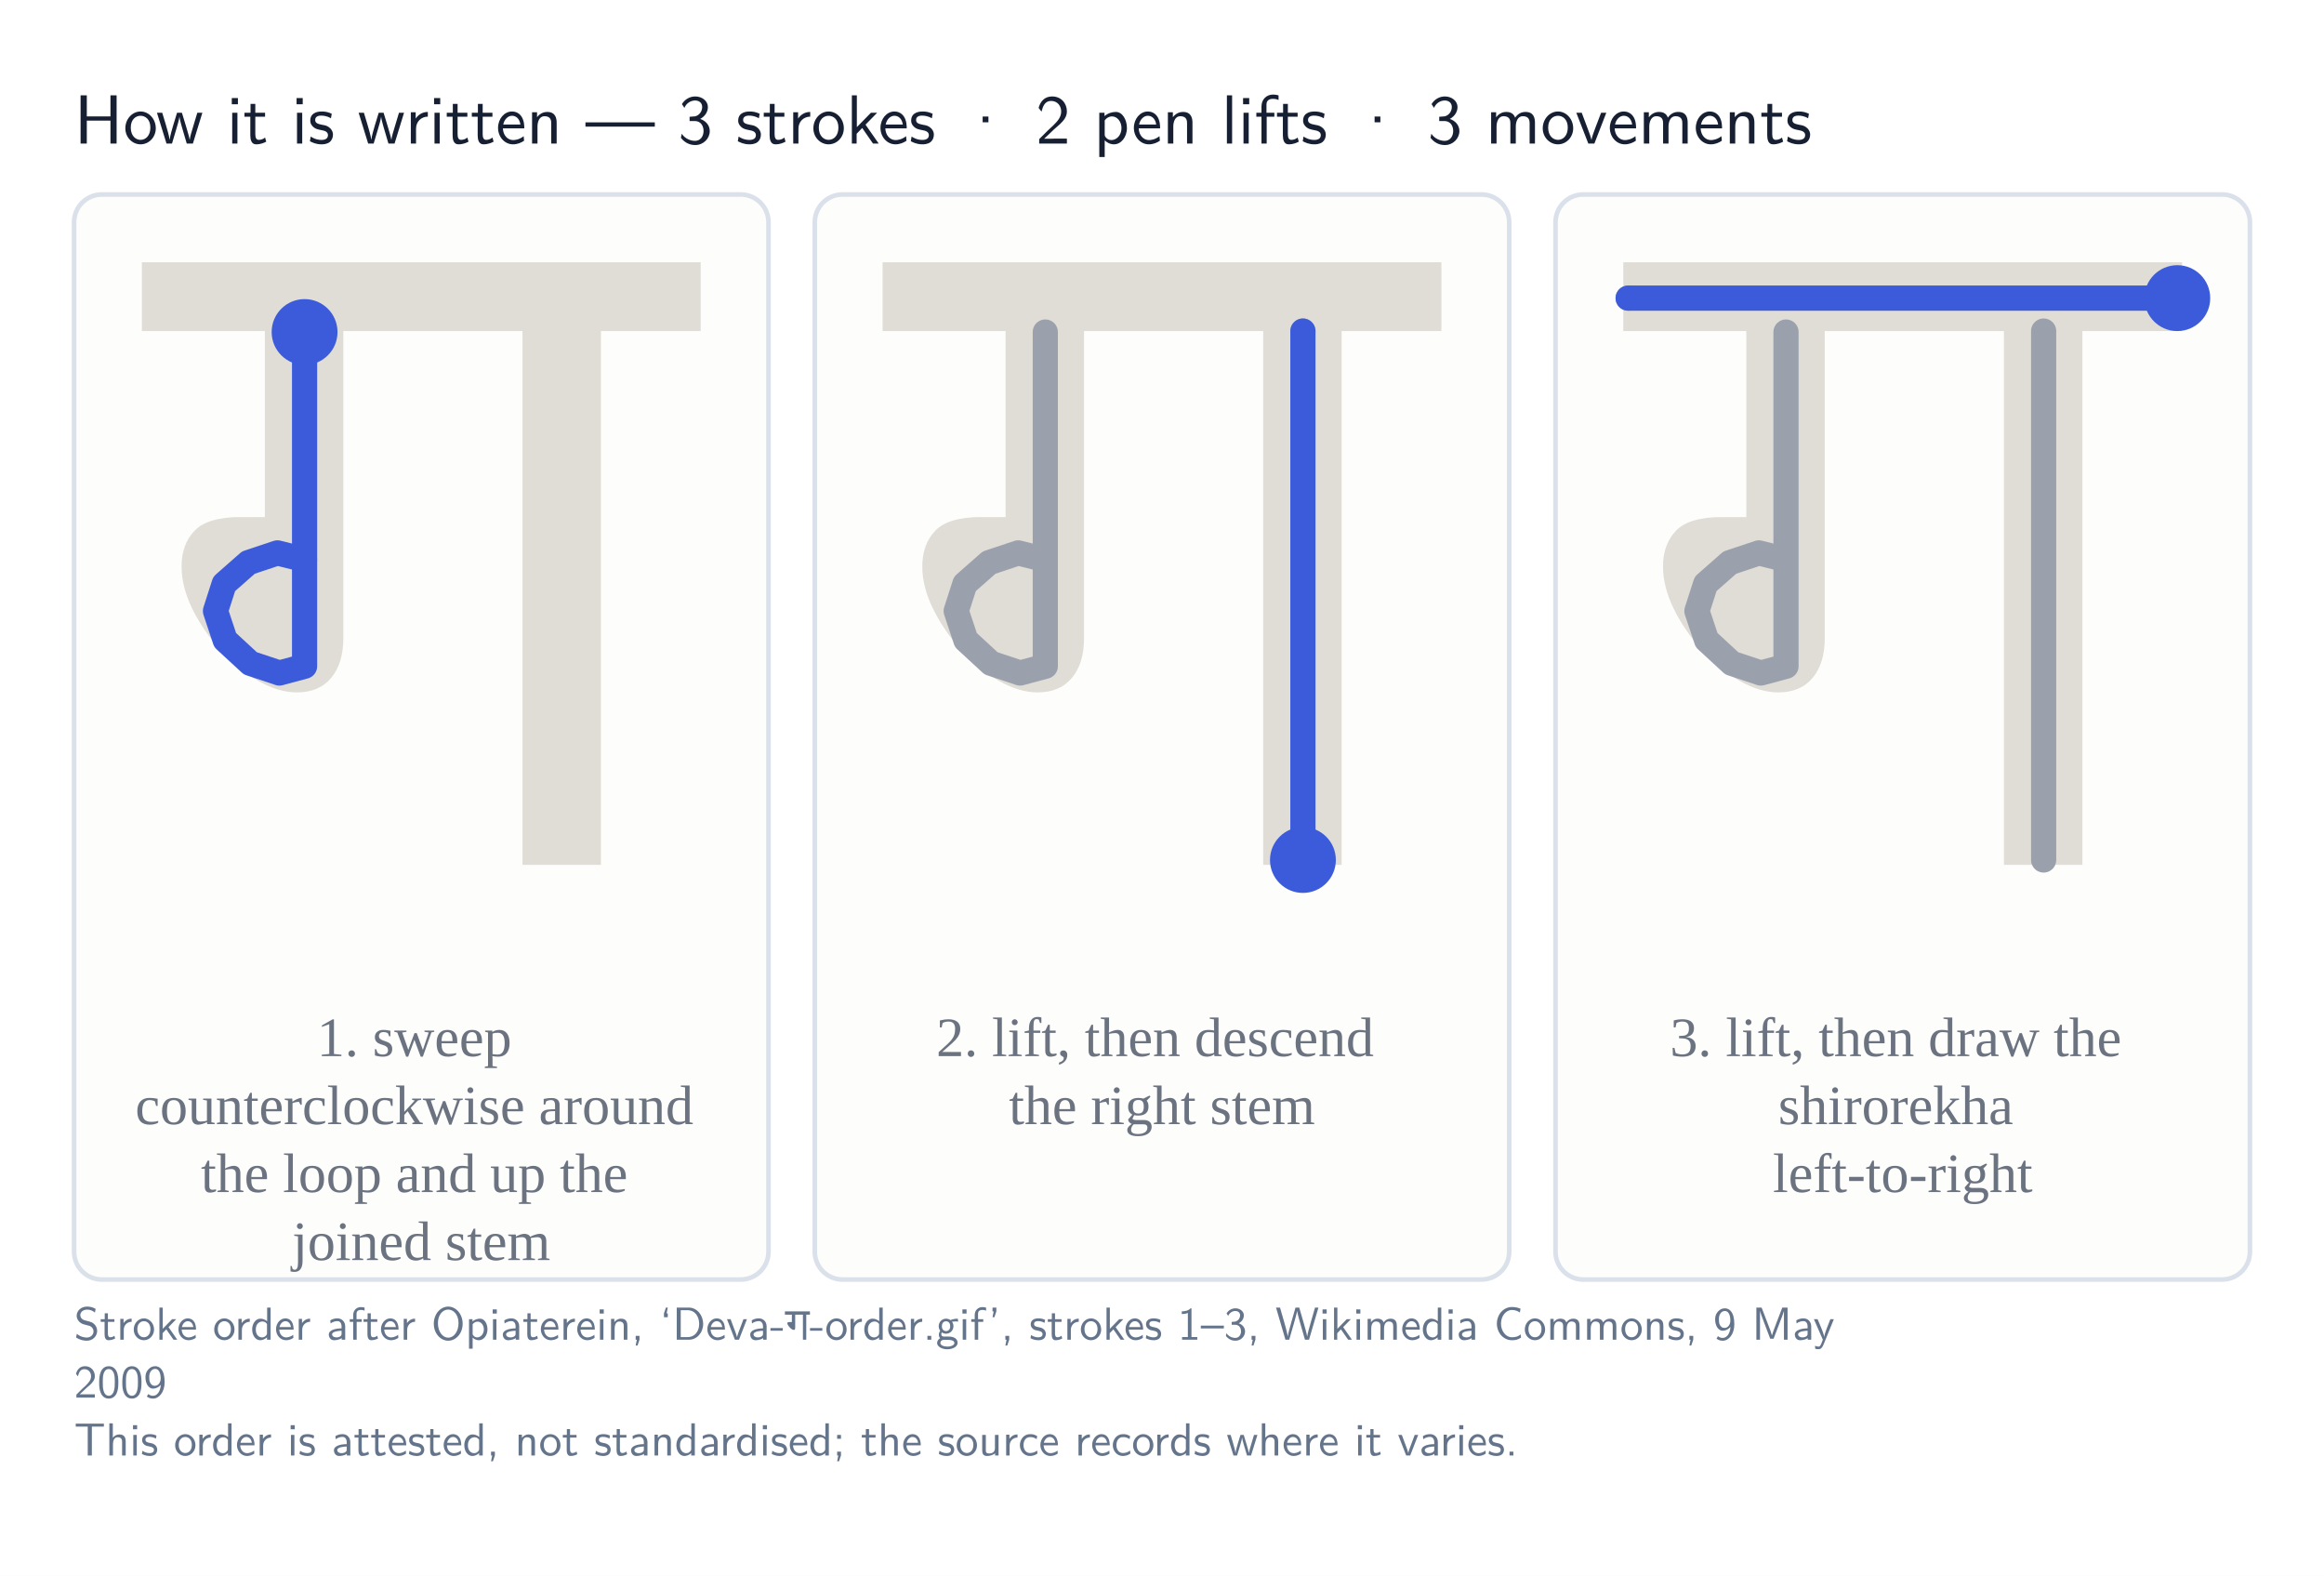
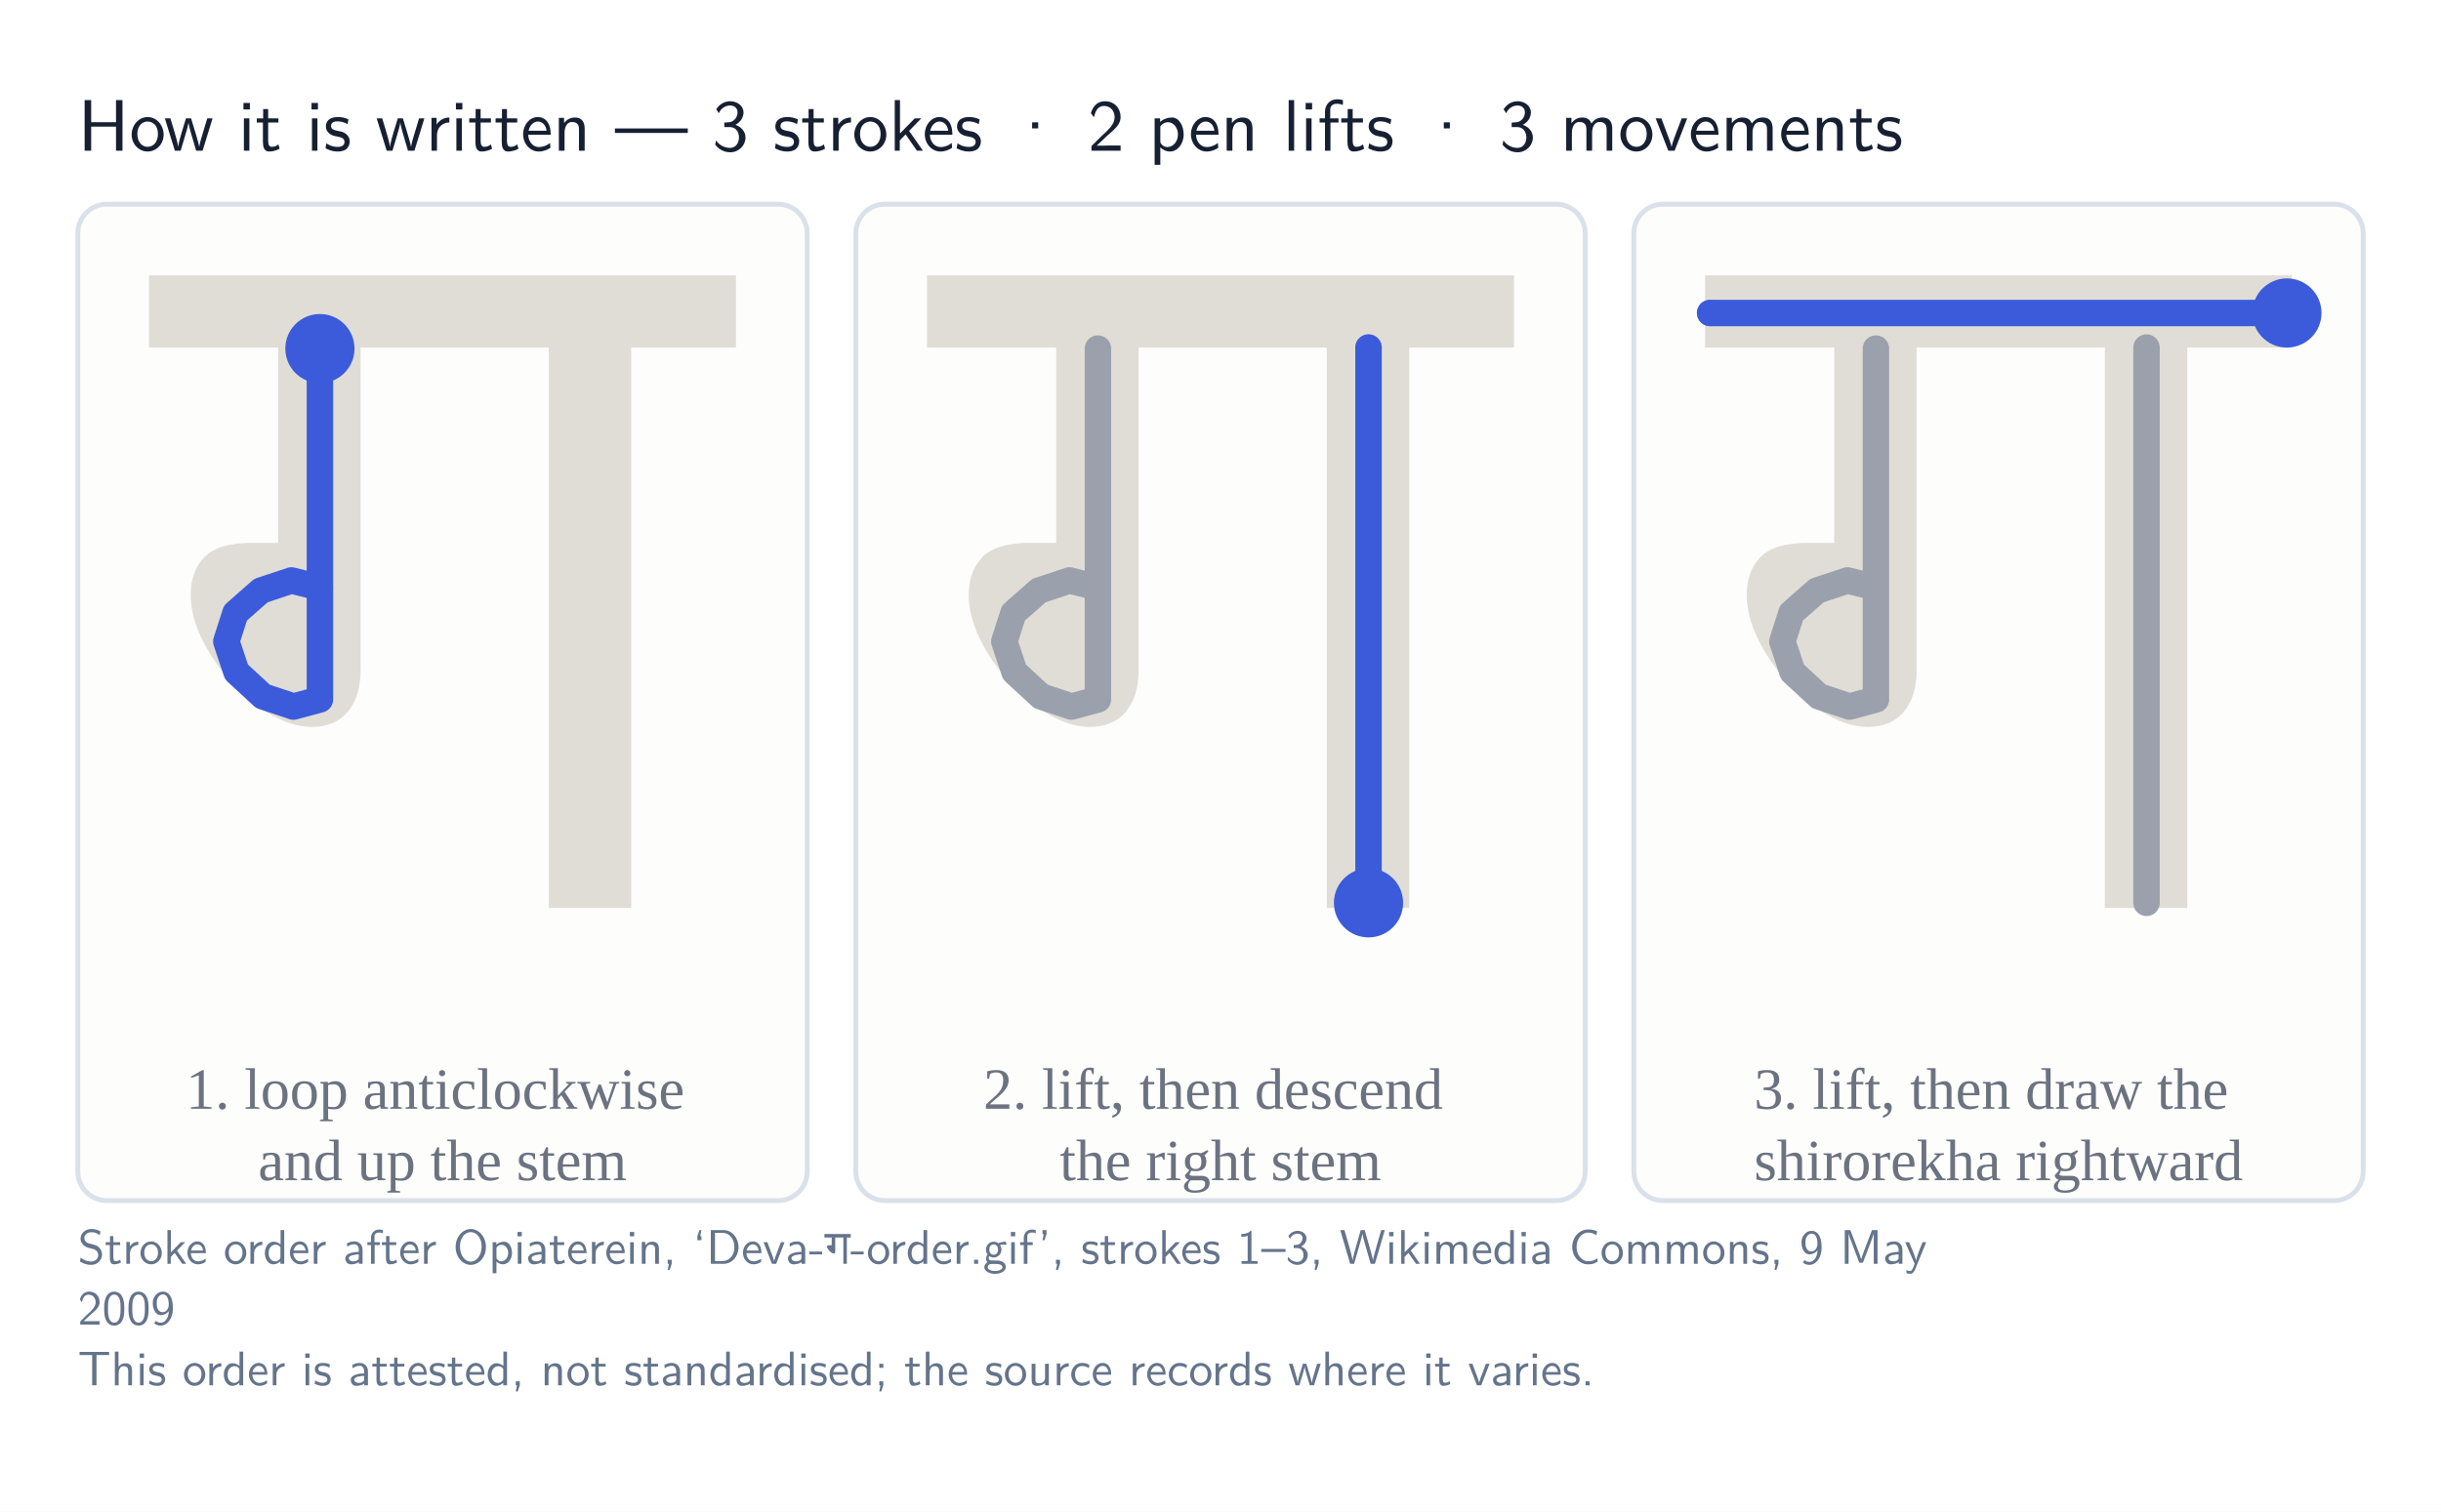
- <svg xmlns="http://www.w3.org/2000/svg" width="502" height="340.33" viewBox="0 0 502 340.33" role="img" aria-label="How to write ग: 3 strokes · 2 pen lifts · 3 movements">
-   <rect x="0" y="0" width="502" height="340.33" fill="#ffffff" />
+ <svg xmlns="http://www.w3.org/2000/svg" width="502" height="310.98" viewBox="0 0 502 310.98" role="img" aria-label="How to write ग: 3 strokes · 2 pen lifts · 3 movements">
+   <rect x="0" y="0" width="502" height="310.98" fill="#ffffff" />
  <text x="16" y="31" font-family="Latin Modern Sans, sans-serif" font-size="15" fill="#172033">How it is written — 3 strokes · 2 pen lifts · 3 movements</text>
-   <rect x="16" y="42" width="150" height="234.33" rx="6" fill="#fdfdfc" stroke="#dbe1ea" stroke-width="1" />
-   <svg x="16" y="42" width="150" height="234.33" viewBox="-70 -692 717 1120.1" preserveAspectRatio="xMidYMid meet" overflow="hidden">
+   <rect x="16" y="42" width="150" height="204.98" rx="6" fill="#fdfdfc" stroke="#dbe1ea" stroke-width="1" />
+   <svg x="16" y="42" width="150" height="204.98" viewBox="-70 -692 717 979.8" preserveAspectRatio="xMidYMid meet" overflow="hidden">
    <g transform="scale(1,-1)">
      <path class="ductus__glyph" d="M208 551L208 234Q208 208 195.5 193Q183 178 160 178Q141 178 120 190Q99 202 81 222Q63 242 52 264.5Q41 287 41 308Q41 331 54.5 345Q68 359 102 359L127 359L127 551L0 551L0 622L577 622L577 551L474 551L474 0L393 0L393 551L208 551Z" fill="#e0ddd6" fill-rule="nonzero" />
      <path class="ductus__done" d="M168 315 L168 315" fill="none" stroke="#9aa1ad" stroke-width="26" stroke-linecap="round" stroke-linejoin="round" />
      <path class="ductus__pen" d="M168 315 L140 322 L110 312 L85 290 L76 262 L86 232 L112 208 L142 198 L168 205 L168 250 L168 320 L168 400 L168 475 L168 550" fill="none" stroke="#3b5bdb" stroke-width="26" stroke-linecap="round" stroke-linejoin="round" />
      <circle class="ductus__tip" cx="168" cy="550" r="34" fill="#3b5bdb" />
    </g>
    <text class="ductus__caption" x="288.5" y="197.5" text-anchor="middle" font-size="57.5" fill="#6b7280">
-       <tspan x="288.5" y="197.5">1. sweep</tspan>
-       <tspan x="288.5" y="267.7">counterclockwise around</tspan>
-       <tspan x="288.5" y="337.8">the loop and up the</tspan>
-       <tspan x="288.5" y="408">joined stem</tspan>
+       <tspan x="288.5" y="197.5">1. loop anticlockwise</tspan>
+       <tspan x="288.5" y="267.7">and up the stem</tspan>
    </text>
  </svg>
-   <rect x="176" y="42" width="150" height="234.33" rx="6" fill="#fdfdfc" stroke="#dbe1ea" stroke-width="1" />
-   <svg x="176" y="42" width="150" height="234.33" viewBox="-70 -692 717 1120.1" preserveAspectRatio="xMidYMid meet" overflow="hidden">
+   <rect x="176" y="42" width="150" height="204.98" rx="6" fill="#fdfdfc" stroke="#dbe1ea" stroke-width="1" />
+   <svg x="176" y="42" width="150" height="204.98" viewBox="-70 -692 717 979.8" preserveAspectRatio="xMidYMid meet" overflow="hidden">
    <g transform="scale(1,-1)">
      <path class="ductus__glyph" d="M208 551L208 234Q208 208 195.5 193Q183 178 160 178Q141 178 120 190Q99 202 81 222Q63 242 52 264.5Q41 287 41 308Q41 331 54.5 345Q68 359 102 359L127 359L127 551L0 551L0 622L577 622L577 551L474 551L474 0L393 0L393 551L208 551Z" fill="#e0ddd6" fill-rule="nonzero" />
      <path class="ductus__done" d="M168 315 L140 322 L110 312 L85 290 L76 262 L86 232 L112 208 L142 198 L168 205 L168 250 L168 320 L168 400 L168 475 L168 550" fill="none" stroke="#9aa1ad" stroke-width="26" stroke-linecap="round" stroke-linejoin="round" />
      <path class="ductus__done" d="M434 551 L434 551" fill="none" stroke="#9aa1ad" stroke-width="26" stroke-linecap="round" stroke-linejoin="round" />
      <path class="ductus__pen" d="M434 551 L434 475 L434 395 L434 315 L434 235 L434 155 L434 75 L434 5" fill="none" stroke="#3b5bdb" stroke-width="26" stroke-linecap="round" stroke-linejoin="round" />
      <circle class="ductus__tip" cx="434" cy="5" r="34" fill="#3b5bdb" />
    </g>
    <text class="ductus__caption" x="288.5" y="197.5" text-anchor="middle" font-size="57.5" fill="#6b7280">
      <tspan x="288.5" y="197.5">2. lift, then descend</tspan>
      <tspan x="288.5" y="267.7">the right stem</tspan>
    </text>
  </svg>
-   <rect x="336" y="42" width="150" height="234.33" rx="6" fill="#fdfdfc" stroke="#dbe1ea" stroke-width="1" />
-   <svg x="336" y="42" width="150" height="234.33" viewBox="-70 -692 717 1120.1" preserveAspectRatio="xMidYMid meet" overflow="hidden">
+   <rect x="336" y="42" width="150" height="204.98" rx="6" fill="#fdfdfc" stroke="#dbe1ea" stroke-width="1" />
+   <svg x="336" y="42" width="150" height="204.98" viewBox="-70 -692 717 979.8" preserveAspectRatio="xMidYMid meet" overflow="hidden">
    <g transform="scale(1,-1)">
      <path class="ductus__glyph" d="M208 551L208 234Q208 208 195.5 193Q183 178 160 178Q141 178 120 190Q99 202 81 222Q63 242 52 264.5Q41 287 41 308Q41 331 54.5 345Q68 359 102 359L127 359L127 551L0 551L0 622L577 622L577 551L474 551L474 0L393 0L393 551L208 551Z" fill="#e0ddd6" fill-rule="nonzero" />
      <path class="ductus__done" d="M168 315 L140 322 L110 312 L85 290 L76 262 L86 232 L112 208 L142 198 L168 205 L168 250 L168 320 L168 400 L168 475 L168 550" fill="none" stroke="#9aa1ad" stroke-width="26" stroke-linecap="round" stroke-linejoin="round" />
      <path class="ductus__done" d="M434 551 L434 475 L434 395 L434 315 L434 235 L434 155 L434 75 L434 5" fill="none" stroke="#9aa1ad" stroke-width="26" stroke-linecap="round" stroke-linejoin="round" />
      <path class="ductus__done" d="M5 585 L5 585" fill="none" stroke="#9aa1ad" stroke-width="26" stroke-linecap="round" stroke-linejoin="round" />
      <path class="ductus__pen" d="M5 585 L85 585 L165 585 L245 585 L325 585 L405 585 L485 585 L572 585" fill="none" stroke="#3b5bdb" stroke-width="26" stroke-linecap="round" stroke-linejoin="round" />
      <circle class="ductus__tip" cx="572" cy="585" r="34" fill="#3b5bdb" />
    </g>
    <text class="ductus__caption" x="288.5" y="197.5" text-anchor="middle" font-size="57.5" fill="#6b7280">
      <tspan x="288.5" y="197.5">3. lift, then draw the</tspan>
-       <tspan x="288.5" y="267.7">shirorekha</tspan>
-       <tspan x="288.5" y="337.8">left-to-right</tspan>
+       <tspan x="288.5" y="267.7">shirorekha rightward</tspan>
    </text>
  </svg>
-   <text x="16" y="289.33" font-family="Latin Modern Sans, sans-serif" font-size="10" fill="#64748b">Stroke order after Opiaterein, ‘Deva-ग-order.gif’, strokes 1–3, Wikimedia Commons, 9 May</text>
-   <text x="16" y="301.83" font-family="Latin Modern Sans, sans-serif" font-size="10" fill="#64748b">2009</text>
-   <text x="16" y="314.33" font-family="Latin Modern Sans, sans-serif" font-size="10" fill="#64748b">This order is attested, not standardised; the source records where it varies.</text>
+   <text x="16" y="259.98" font-family="Latin Modern Sans, sans-serif" font-size="10" fill="#64748b">Stroke order after Opiaterein, ‘Deva-ग-order.gif’, strokes 1–3, Wikimedia Commons, 9 May</text>
+   <text x="16" y="272.48" font-family="Latin Modern Sans, sans-serif" font-size="10" fill="#64748b">2009</text>
+   <text x="16" y="284.98" font-family="Latin Modern Sans, sans-serif" font-size="10" fill="#64748b">This order is attested, not standardised; the source records where it varies.</text>
</svg>
